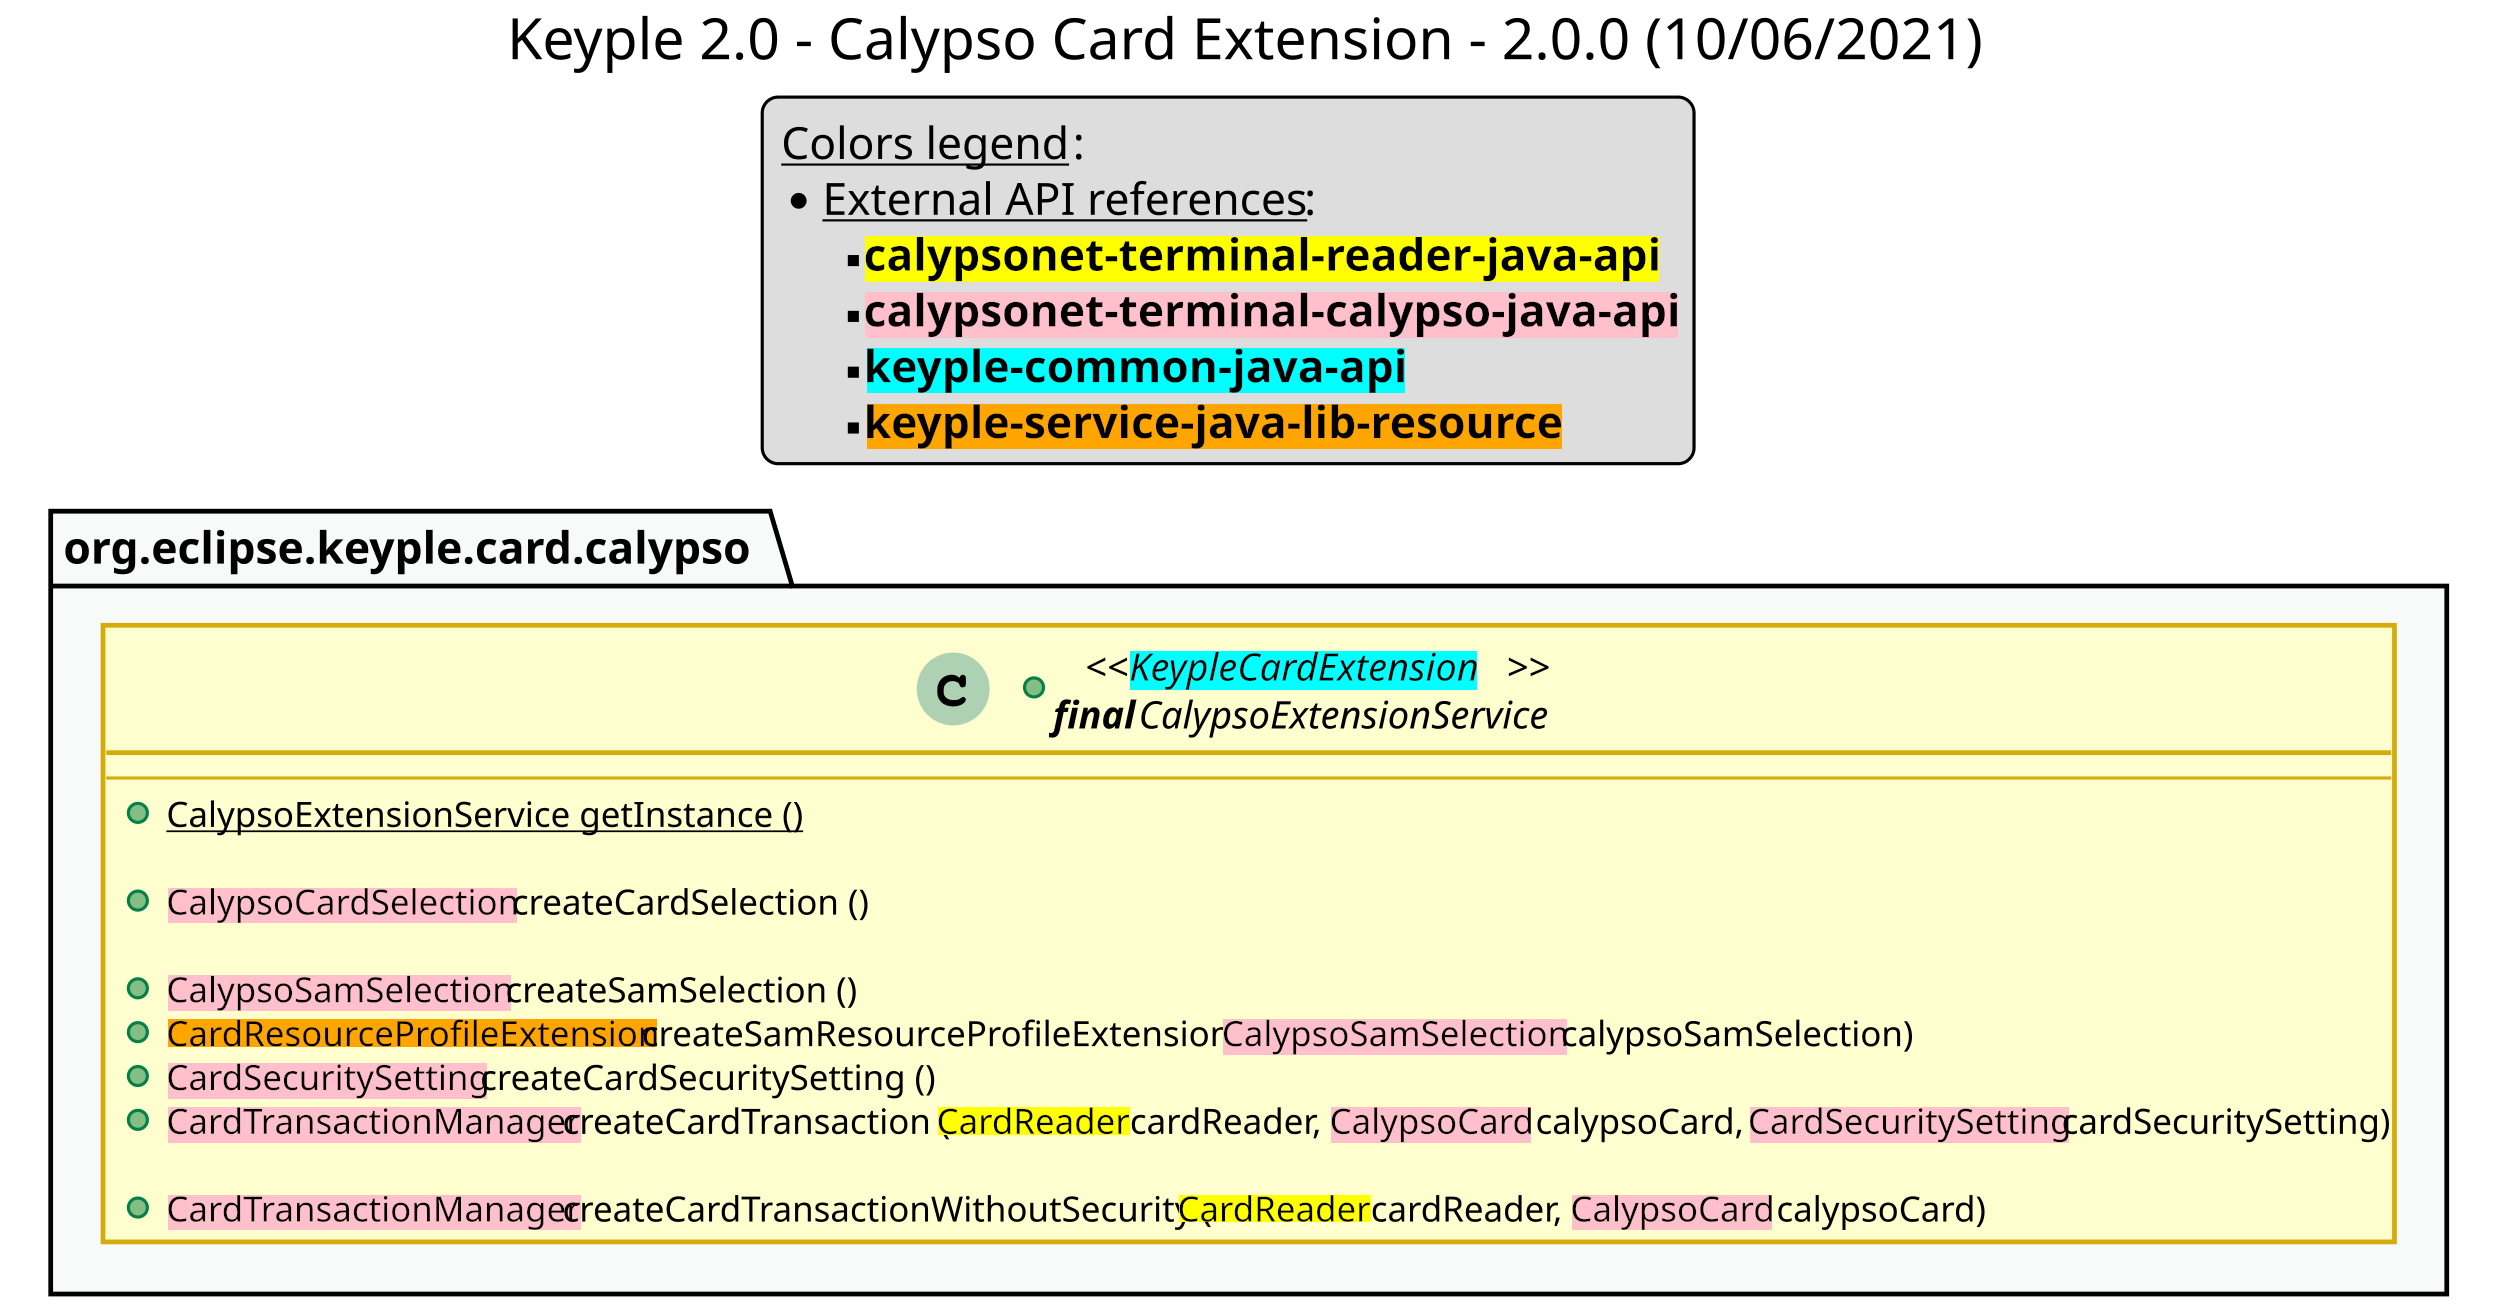
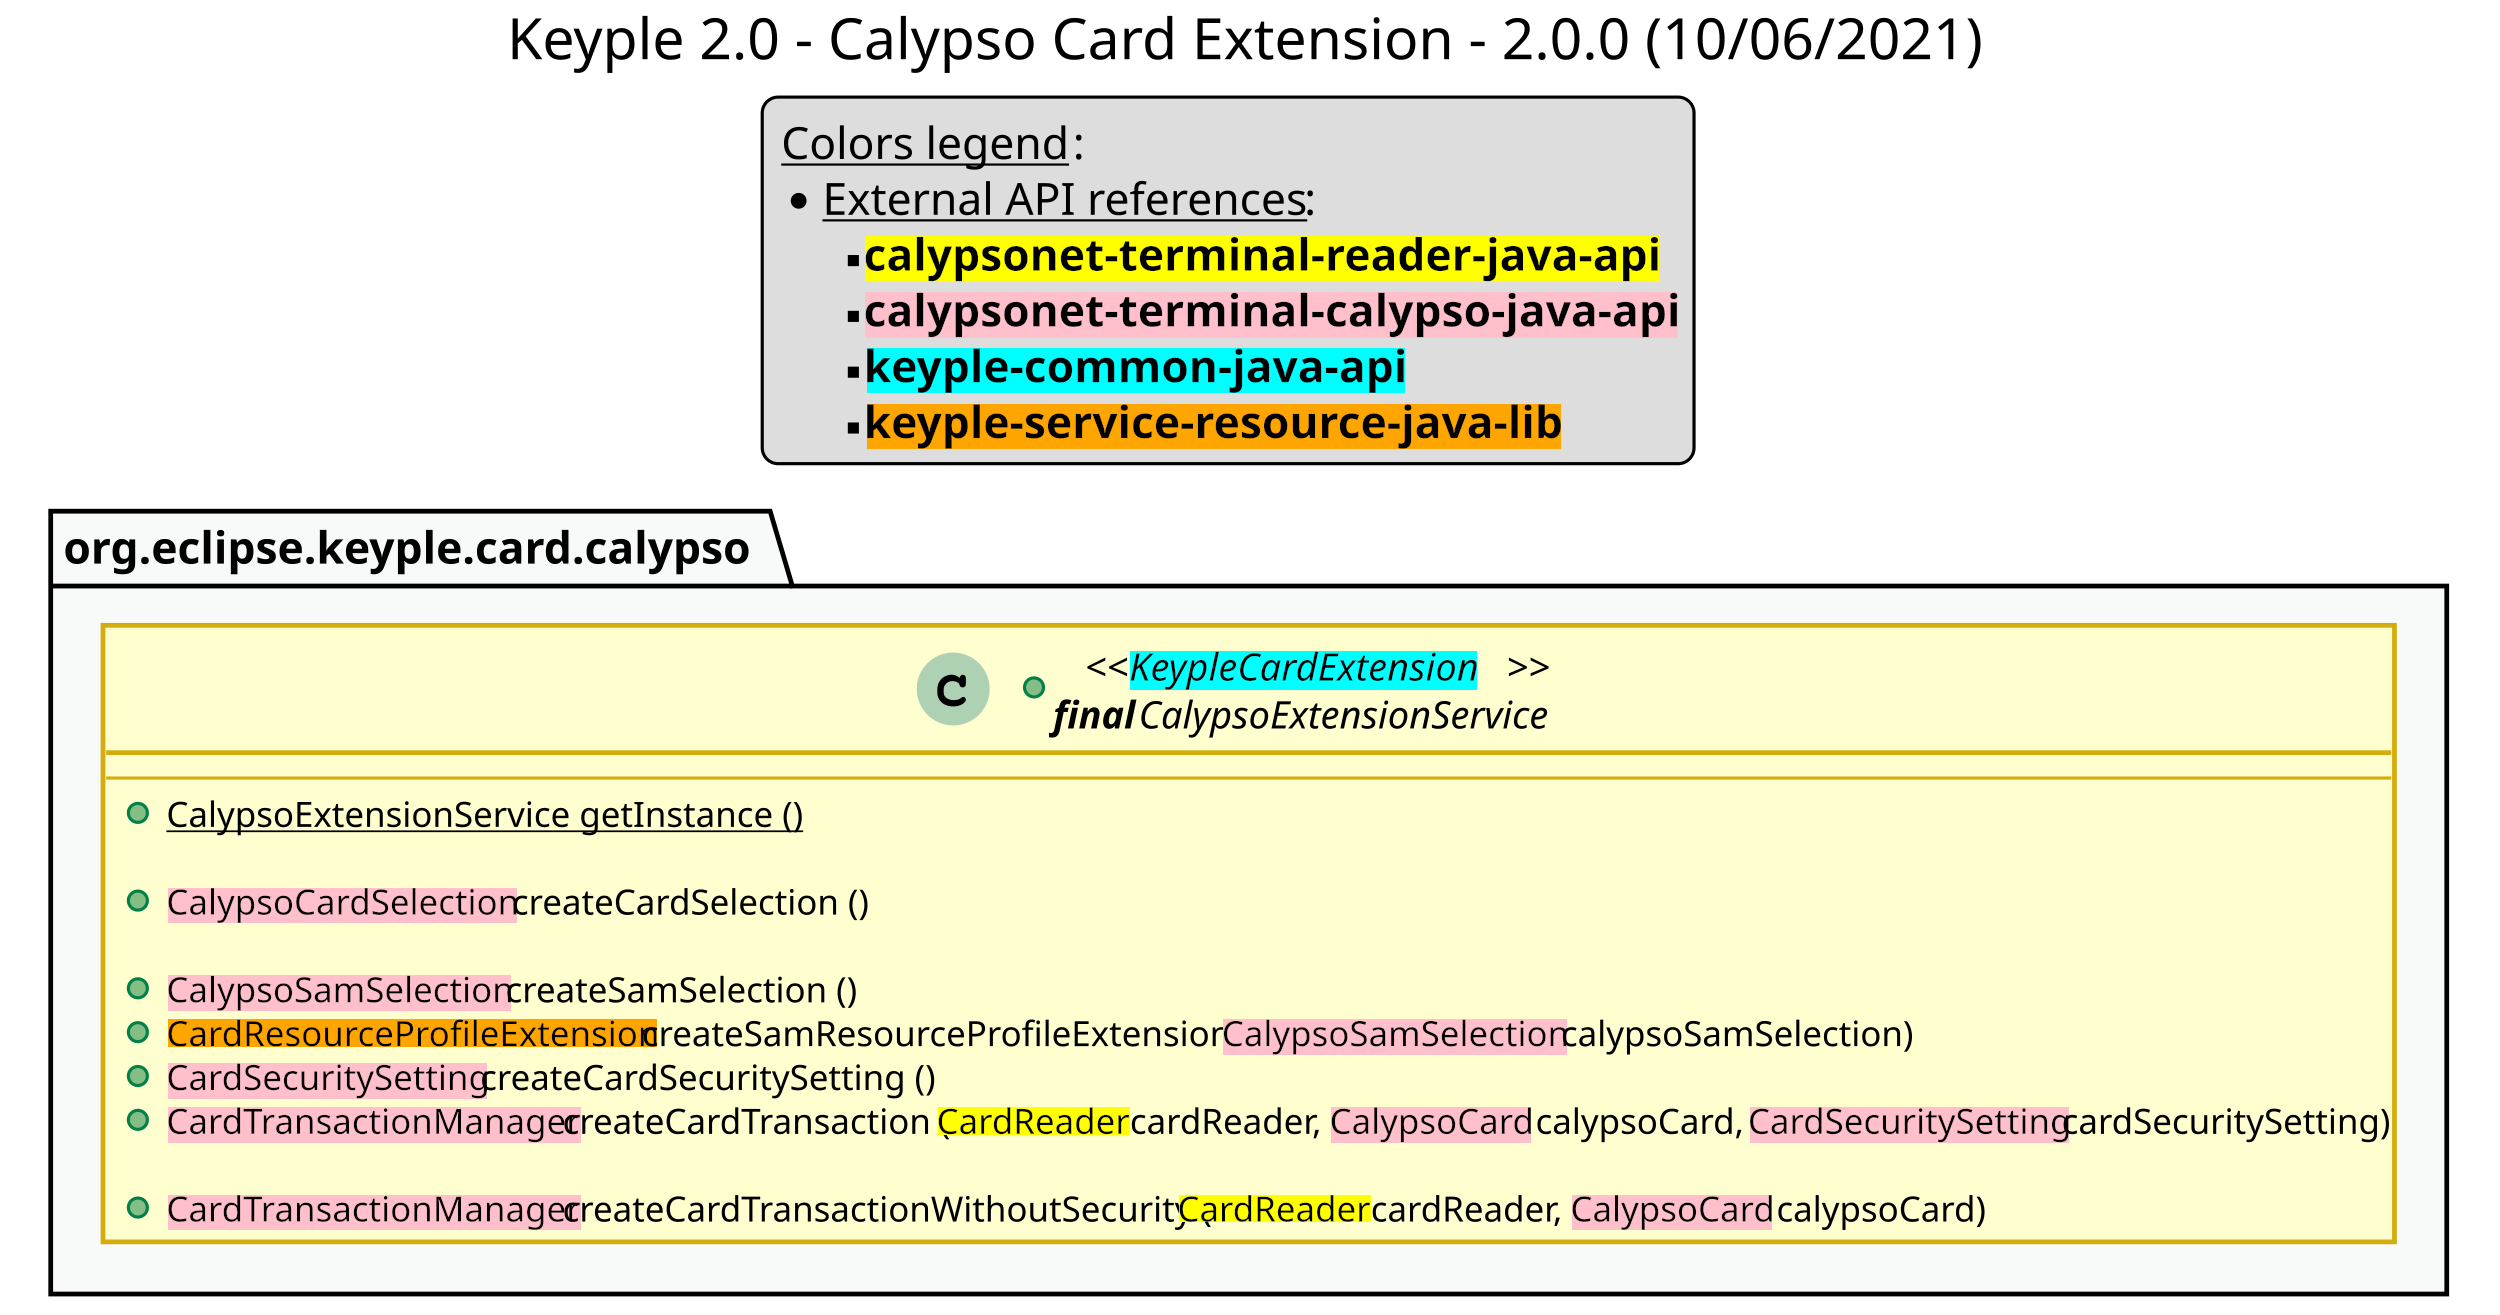
<svg xmlns="http://www.w3.org/2000/svg" contentScriptType="application/ecmascript" contentStyleType="text/css" height="1037.5px" preserveAspectRatio="none" style="width:1972px;height:1037px;background:#FFFFFF;" version="1.1" viewBox="0 0 1972 1037" width="1972.5px" zoomAndPan="magnify">
  <defs>
-     <filter height="1" id="b1w74k18u7iq8g0" width="1" x="0" y="0">
+     <filter height="1" id="brfu0g06ci9jc0" width="1" x="0" y="0">
      <feFlood flood-color="#FFFF00" result="flood" />
      <feComposite in="SourceGraphic" in2="flood" operator="over" />
    </filter>
-     <filter height="1" id="b1w74k18u7iq8g1" width="1" x="0" y="0">
+     <filter height="1" id="brfu0g06ci9jc1" width="1" x="0" y="0">
      <feFlood flood-color="#FFC0CB" result="flood" />
      <feComposite in="SourceGraphic" in2="flood" operator="over" />
    </filter>
-     <filter height="1" id="b1w74k18u7iq8g2" width="1" x="0" y="0">
+     <filter height="1" id="brfu0g06ci9jc2" width="1" x="0" y="0">
      <feFlood flood-color="#00FFFF" result="flood" />
      <feComposite in="SourceGraphic" in2="flood" operator="over" />
    </filter>
-     <filter height="1" id="b1w74k18u7iq8g3" width="1" x="0" y="0">
+     <filter height="1" id="brfu0g06ci9jc3" width="1" x="0" y="0">
      <feFlood flood-color="#FFA500" result="flood" />
      <feComposite in="SourceGraphic" in2="flood" operator="over" />
    </filter>
  </defs>
  <g>
    <text fill="#000000" font-family="sans-serif" font-size="45" lengthAdjust="spacing" textLength="1140" x="400" y="46.714">Keyple 2.0 - Calypso Card Extension - 2.0.0 (10/06/2021)</text>
    <rect fill="#DDDDDD" height="289.141" rx="12.5" ry="12.5" style="stroke:#000000;stroke-width:2.5;" width="735" x="601.25" y="76.602" />
    <text fill="#000000" font-family="sans-serif" font-size="35" lengthAdjust="spacing" text-decoration="underline" textLength="220" x="616.25" y="125.435">Colors legend</text>
    <text fill="#000000" font-family="sans-serif" font-size="35" lengthAdjust="spacing" textLength="10" x="846.25" y="125.435">:</text>
    <ellipse cx="630" cy="158.398" fill="#000000" rx="6.25" ry="6.25" style="stroke:#000000;stroke-width:0.0;" />
    <text fill="#000000" font-family="sans-serif" font-size="35" lengthAdjust="spacing" text-decoration="underline" textLength="370" x="648.75" y="169.458">External API references</text>
    <text fill="#000000" font-family="sans-serif" font-size="35" lengthAdjust="spacing" textLength="10" x="1028.75" y="169.458">:</text>
    <rect fill="#000000" height="8.75" style="stroke:#000000;stroke-width:0.0;" width="8.75" x="668.75" y="201.172" />
-     <text fill="#000000" filter="url(#b1w74k18u7iq8g0)" font-family="sans-serif" font-size="35" font-weight="bold" lengthAdjust="spacing" textLength="625" x="681.25" y="213.481">calypsonet-terminal-reader-java-api</text>
+     <text fill="#000000" filter="url(#brfu0g06ci9jc0)" font-family="sans-serif" font-size="35" font-weight="bold" lengthAdjust="spacing" textLength="625" x="681.25" y="213.481">calypsonet-terminal-reader-java-api</text>
    <rect fill="#000000" height="8.75" style="stroke:#000000;stroke-width:0.0;" width="8.75" x="668.75" y="245.195" />
-     <text fill="#000000" filter="url(#b1w74k18u7iq8g1)" font-family="sans-serif" font-size="35" font-weight="bold" lengthAdjust="spacing" textLength="640" x="681.25" y="257.505">calypsonet-terminal-calypso-java-api</text>
+     <text fill="#000000" filter="url(#brfu0g06ci9jc1)" font-family="sans-serif" font-size="35" font-weight="bold" lengthAdjust="spacing" textLength="640" x="681.25" y="257.505">calypsonet-terminal-calypso-java-api</text>
    <rect fill="#000000" height="8.75" style="stroke:#000000;stroke-width:0.0;" width="8.75" x="668.75" y="289.219" />
-     <text fill="#000000" filter="url(#b1w74k18u7iq8g2)" font-family="sans-serif" font-size="35" font-weight="bold" lengthAdjust="spacing" textLength="425" x="681.25" y="301.528">keyple-common-java-api</text>
+     <text fill="#000000" filter="url(#brfu0g06ci9jc2)" font-family="sans-serif" font-size="35" font-weight="bold" lengthAdjust="spacing" textLength="425" x="681.25" y="301.528">keyple-common-java-api</text>
    <rect fill="#000000" height="8.75" style="stroke:#000000;stroke-width:0.0;" width="8.75" x="668.75" y="333.242" />
-     <text fill="#000000" filter="url(#b1w74k18u7iq8g3)" font-family="sans-serif" font-size="35" font-weight="bold" lengthAdjust="spacing" textLength="572.5" x="681.25" y="345.552">keyple-service-java-lib-resource</text>
+     <text fill="#000000" filter="url(#brfu0g06ci9jc3)" font-family="sans-serif" font-size="35" font-weight="bold" lengthAdjust="spacing" textLength="572.5" x="681.25" y="345.552">keyple-service-resource-java-lib</text>
    <polygon fill="#F8F9F9" points="40,403.242,607.5,403.242,625,462.266,1930,462.266,1930,1020.742,40,1020.742,40,403.242" style="stroke:#000000;stroke-width:3.75;" />
    <line style="stroke:#000000;stroke-width:3.75;" x1="40" x2="625" y1="462.266" y2="462.266" />
    <text fill="#000000" font-family="sans-serif" font-size="35" font-weight="bold" lengthAdjust="spacing" textLength="552.5" x="50" y="444.575">org.eclipse.keyple.card.calypso</text>
    <rect codeLine="57" fill="#FEFECE" height="486.367" id="CalypsoExtensionService" style="stroke:#D4AC0D;stroke-width:3.75;" width="1807.5" x="81.25" y="493.242" />
    <ellipse cx="751.875" cy="543.477" fill="#ADD1B2" rx="27.5" ry="27.5" style="stroke:#ADD1B2;stroke-width:2.5;" />
    <path d="M756.875,534.727 Q757.383,533.477 757.969,532.852 Q758.555,532.227 759.219,532.227 Q760.391,532.227 761.133,532.93 Q761.875,533.633 761.875,535.273 L761.875,539.18 Q761.875,540.82 761.172,541.523 Q760.469,542.227 759.375,542.227 Q758.398,542.227 757.773,541.797 Q757.148,541.367 756.875,540.234 Q756.758,539.453 756.328,539.023 Q755.547,538.203 754.141,537.734 Q752.734,537.227 751.328,537.227 Q749.57,537.227 748.086,537.93 Q746.641,538.633 745.508,540.195 Q744.375,541.758 744.375,543.906 L744.375,546.211 Q744.375,548.789 746.484,550.508 Q748.594,552.227 752.344,552.227 Q754.57,552.227 756.133,551.719 Q757.031,551.445 758.047,550.547 Q758.711,550.039 759.062,549.883 Q759.414,549.727 759.844,549.727 Q760.664,549.727 761.25,550.391 Q761.875,551.016 761.875,551.914 Q761.875,552.773 761.016,553.789 Q759.766,555.273 757.773,556.094 Q755.156,557.227 751.953,557.227 Q748.203,557.227 745.195,555.742 Q742.773,554.57 741.055,552.031 Q739.375,549.492 739.375,546.484 L739.375,543.75 Q739.375,540.625 740.859,537.891 Q742.383,535.156 745,533.711 Q747.656,532.227 750.625,532.227 Q752.422,532.227 753.984,532.852 Q755.547,533.477 756.875,534.727 Z " fill="#000000" />
    <ellipse cx="815.625" cy="542.227" fill="#84BE84" rx="7.5" ry="7.5" style="stroke:#038048;stroke-width:2.5;" />
    <text fill="#000000" font-family="sans-serif" font-size="30" font-style="italic" lengthAdjust="spacing" textLength="35" x="855.625" y="536.885">&lt;&lt;</text>
-     <text fill="#000000" filter="url(#b1w74k18u7iq8g2)" font-family="sans-serif" font-size="30" font-style="italic" lengthAdjust="spacing" textLength="297.5" x="890.625" y="536.885">KeypleCardExtension</text>
+     <text fill="#000000" filter="url(#brfu0g06ci9jc2)" font-family="sans-serif" font-size="30" font-style="italic" lengthAdjust="spacing" textLength="297.5" x="890.625" y="536.885">KeypleCardExtension</text>
    <text fill="#000000" font-family="sans-serif" font-size="30" font-style="italic" lengthAdjust="spacing" textLength="35" x="1188.125" y="536.885">&gt;&gt;</text>
    <text fill="#000000" font-family="sans-serif" font-size="30" font-style="italic" font-weight="bold" lengthAdjust="spacing" textLength="60" x="830.625" y="574.619">final</text>
    <text fill="#000000" font-family="sans-serif" font-size="30" font-style="italic" lengthAdjust="spacing" textLength="350" x="898.125" y="574.619">CalypsoExtensionService</text>
    <line style="stroke:#D4AC0D;stroke-width:3.75;" x1="83.75" x2="1886.25" y1="593.711" y2="593.711" />
    <line style="stroke:#D4AC0D;stroke-width:2.5;" x1="83.75" x2="1886.25" y1="613.711" y2="613.711" />
    <ellipse cx="108.75" cy="641.211" fill="#84BE84" rx="7.5" ry="7.5" style="stroke:#038048;stroke-width:2.5;" />
    <text fill="#000000" font-family="sans-serif" font-size="27.5" lengthAdjust="spacing" text-decoration="underline" textLength="482.5" x="131.25" y="652.258">CalypsoExtensionService getInstance ()</text>
    <text fill="#000000" font-family="sans-serif" font-size="27.5" lengthAdjust="spacing" textLength="0" x="138.75" y="686.848" />
    <ellipse cx="108.75" cy="710.391" fill="#84BE84" rx="7.5" ry="7.5" style="stroke:#038048;stroke-width:2.5;" />
-     <text fill="#000000" filter="url(#b1w74k18u7iq8g1)" font-family="sans-serif" font-size="27.5" lengthAdjust="spacing" textLength="265" x="131.25" y="721.438">CalypsoCardSelection</text>
+     <text fill="#000000" filter="url(#brfu0g06ci9jc1)" font-family="sans-serif" font-size="27.5" lengthAdjust="spacing" textLength="265" x="131.25" y="721.438">CalypsoCardSelection</text>
    <text fill="#000000" font-family="sans-serif" font-size="27.5" lengthAdjust="spacing" textLength="272.5" x="403.75" y="721.438">createCardSelection ()</text>
    <text fill="#000000" font-family="sans-serif" font-size="27.5" lengthAdjust="spacing" textLength="0" x="138.75" y="756.028" />
    <ellipse cx="108.75" cy="779.57" fill="#84BE84" rx="7.5" ry="7.5" style="stroke:#038048;stroke-width:2.5;" />
-     <text fill="#000000" filter="url(#b1w74k18u7iq8g1)" font-family="sans-serif" font-size="27.5" lengthAdjust="spacing" textLength="260" x="131.25" y="790.618">CalypsoSamSelection</text>
+     <text fill="#000000" filter="url(#brfu0g06ci9jc1)" font-family="sans-serif" font-size="27.5" lengthAdjust="spacing" textLength="260" x="131.25" y="790.618">CalypsoSamSelection</text>
    <text fill="#000000" font-family="sans-serif" font-size="27.5" lengthAdjust="spacing" textLength="267.5" x="398.75" y="790.618">createSamSelection ()</text>
    <ellipse cx="108.75" cy="814.16" fill="#84BE84" rx="7.5" ry="7.5" style="stroke:#038048;stroke-width:2.5;" />
-     <text fill="#000000" filter="url(#b1w74k18u7iq8g3)" font-family="sans-serif" font-size="27.5" lengthAdjust="spacing" textLength="367.5" x="131.25" y="825.207">CardResourceProfileExtension</text>
+     <text fill="#000000" filter="url(#brfu0g06ci9jc3)" font-family="sans-serif" font-size="27.5" lengthAdjust="spacing" textLength="367.5" x="131.25" y="825.207">CardResourceProfileExtension</text>
    <text fill="#000000" font-family="sans-serif" font-size="27.5" lengthAdjust="spacing" textLength="457.5" x="506.25" y="825.207">createSamResourceProfileExtension (</text>
-     <text fill="#000000" filter="url(#b1w74k18u7iq8g1)" font-family="sans-serif" font-size="27.5" lengthAdjust="spacing" textLength="260" x="963.75" y="825.207">CalypsoSamSelection</text>
+     <text fill="#000000" filter="url(#brfu0g06ci9jc1)" font-family="sans-serif" font-size="27.5" lengthAdjust="spacing" textLength="260" x="963.75" y="825.207">CalypsoSamSelection</text>
    <text fill="#000000" font-family="sans-serif" font-size="27.5" lengthAdjust="spacing" textLength="267.5" x="1231.25" y="825.207">calypsoSamSelection)</text>
    <ellipse cx="108.75" cy="848.75" fill="#84BE84" rx="7.5" ry="7.5" style="stroke:#038048;stroke-width:2.5;" />
-     <text fill="#000000" filter="url(#b1w74k18u7iq8g1)" font-family="sans-serif" font-size="27.5" lengthAdjust="spacing" textLength="240" x="131.25" y="859.797">CardSecuritySetting</text>
+     <text fill="#000000" filter="url(#brfu0g06ci9jc1)" font-family="sans-serif" font-size="27.5" lengthAdjust="spacing" textLength="240" x="131.25" y="859.797">CardSecuritySetting</text>
    <text fill="#000000" font-family="sans-serif" font-size="27.5" lengthAdjust="spacing" textLength="345" x="378.75" y="859.797">createCardSecuritySetting ()</text>
    <ellipse cx="108.75" cy="883.34" fill="#84BE84" rx="7.5" ry="7.5" style="stroke:#038048;stroke-width:2.5;" />
-     <text fill="#000000" filter="url(#b1w74k18u7iq8g1)" font-family="sans-serif" font-size="27.5" lengthAdjust="spacing" textLength="305" x="131.25" y="894.387">CardTransactionManager</text>
+     <text fill="#000000" filter="url(#brfu0g06ci9jc1)" font-family="sans-serif" font-size="27.5" lengthAdjust="spacing" textLength="305" x="131.25" y="894.387">CardTransactionManager</text>
    <text fill="#000000" font-family="sans-serif" font-size="27.5" lengthAdjust="spacing" textLength="295" x="443.75" y="894.387">createCardTransaction (</text>
-     <text fill="#000000" filter="url(#b1w74k18u7iq8g0)" font-family="sans-serif" font-size="27.5" lengthAdjust="spacing" textLength="145" x="738.75" y="894.387">CardReader</text>
+     <text fill="#000000" filter="url(#brfu0g06ci9jc0)" font-family="sans-serif" font-size="27.5" lengthAdjust="spacing" textLength="145" x="738.75" y="894.387">CardReader</text>
    <text fill="#000000" font-family="sans-serif" font-size="27.5" lengthAdjust="spacing" textLength="150" x="891.25" y="894.387">cardReader,</text>
-     <text fill="#000000" filter="url(#b1w74k18u7iq8g1)" font-family="sans-serif" font-size="27.5" lengthAdjust="spacing" textLength="155" x="1048.75" y="894.387">CalypsoCard</text>
+     <text fill="#000000" filter="url(#brfu0g06ci9jc1)" font-family="sans-serif" font-size="27.5" lengthAdjust="spacing" textLength="155" x="1048.75" y="894.387">CalypsoCard</text>
    <text fill="#000000" font-family="sans-serif" font-size="27.5" lengthAdjust="spacing" textLength="160" x="1211.25" y="894.387">calypsoCard,</text>
-     <text fill="#000000" filter="url(#b1w74k18u7iq8g1)" font-family="sans-serif" font-size="27.5" lengthAdjust="spacing" textLength="240" x="1378.75" y="894.387">CardSecuritySetting</text>
+     <text fill="#000000" filter="url(#brfu0g06ci9jc1)" font-family="sans-serif" font-size="27.5" lengthAdjust="spacing" textLength="240" x="1378.75" y="894.387">CardSecuritySetting</text>
    <text fill="#000000" font-family="sans-serif" font-size="27.5" lengthAdjust="spacing" textLength="247.5" x="1626.25" y="894.387">cardSecuritySetting)</text>
    <text fill="#000000" font-family="sans-serif" font-size="27.5" lengthAdjust="spacing" textLength="0" x="138.75" y="928.977" />
    <ellipse cx="108.75" cy="952.519" fill="#84BE84" rx="7.5" ry="7.5" style="stroke:#038048;stroke-width:2.5;" />
-     <text fill="#000000" filter="url(#b1w74k18u7iq8g1)" font-family="sans-serif" font-size="27.5" lengthAdjust="spacing" textLength="305" x="131.25" y="963.567">CardTransactionManager</text>
+     <text fill="#000000" filter="url(#brfu0g06ci9jc1)" font-family="sans-serif" font-size="27.5" lengthAdjust="spacing" textLength="305" x="131.25" y="963.567">CardTransactionManager</text>
    <text fill="#000000" font-family="sans-serif" font-size="27.5" lengthAdjust="spacing" textLength="485" x="443.75" y="963.567">createCardTransactionWithoutSecurity (</text>
-     <text fill="#000000" filter="url(#b1w74k18u7iq8g0)" font-family="sans-serif" font-size="27.5" lengthAdjust="spacing" textLength="145" x="928.75" y="963.567">CardReader</text>
+     <text fill="#000000" filter="url(#brfu0g06ci9jc0)" font-family="sans-serif" font-size="27.5" lengthAdjust="spacing" textLength="145" x="928.75" y="963.567">CardReader</text>
    <text fill="#000000" font-family="sans-serif" font-size="27.5" lengthAdjust="spacing" textLength="150" x="1081.25" y="963.567">cardReader,</text>
-     <text fill="#000000" filter="url(#b1w74k18u7iq8g1)" font-family="sans-serif" font-size="27.5" lengthAdjust="spacing" textLength="155" x="1238.75" y="963.567">CalypsoCard</text>
+     <text fill="#000000" filter="url(#brfu0g06ci9jc1)" font-family="sans-serif" font-size="27.5" lengthAdjust="spacing" textLength="155" x="1238.75" y="963.567">CalypsoCard</text>
    <text fill="#000000" font-family="sans-serif" font-size="27.5" lengthAdjust="spacing" textLength="162.5" x="1401.25" y="963.567">calypsoCard)</text>
  </g>
</svg>
